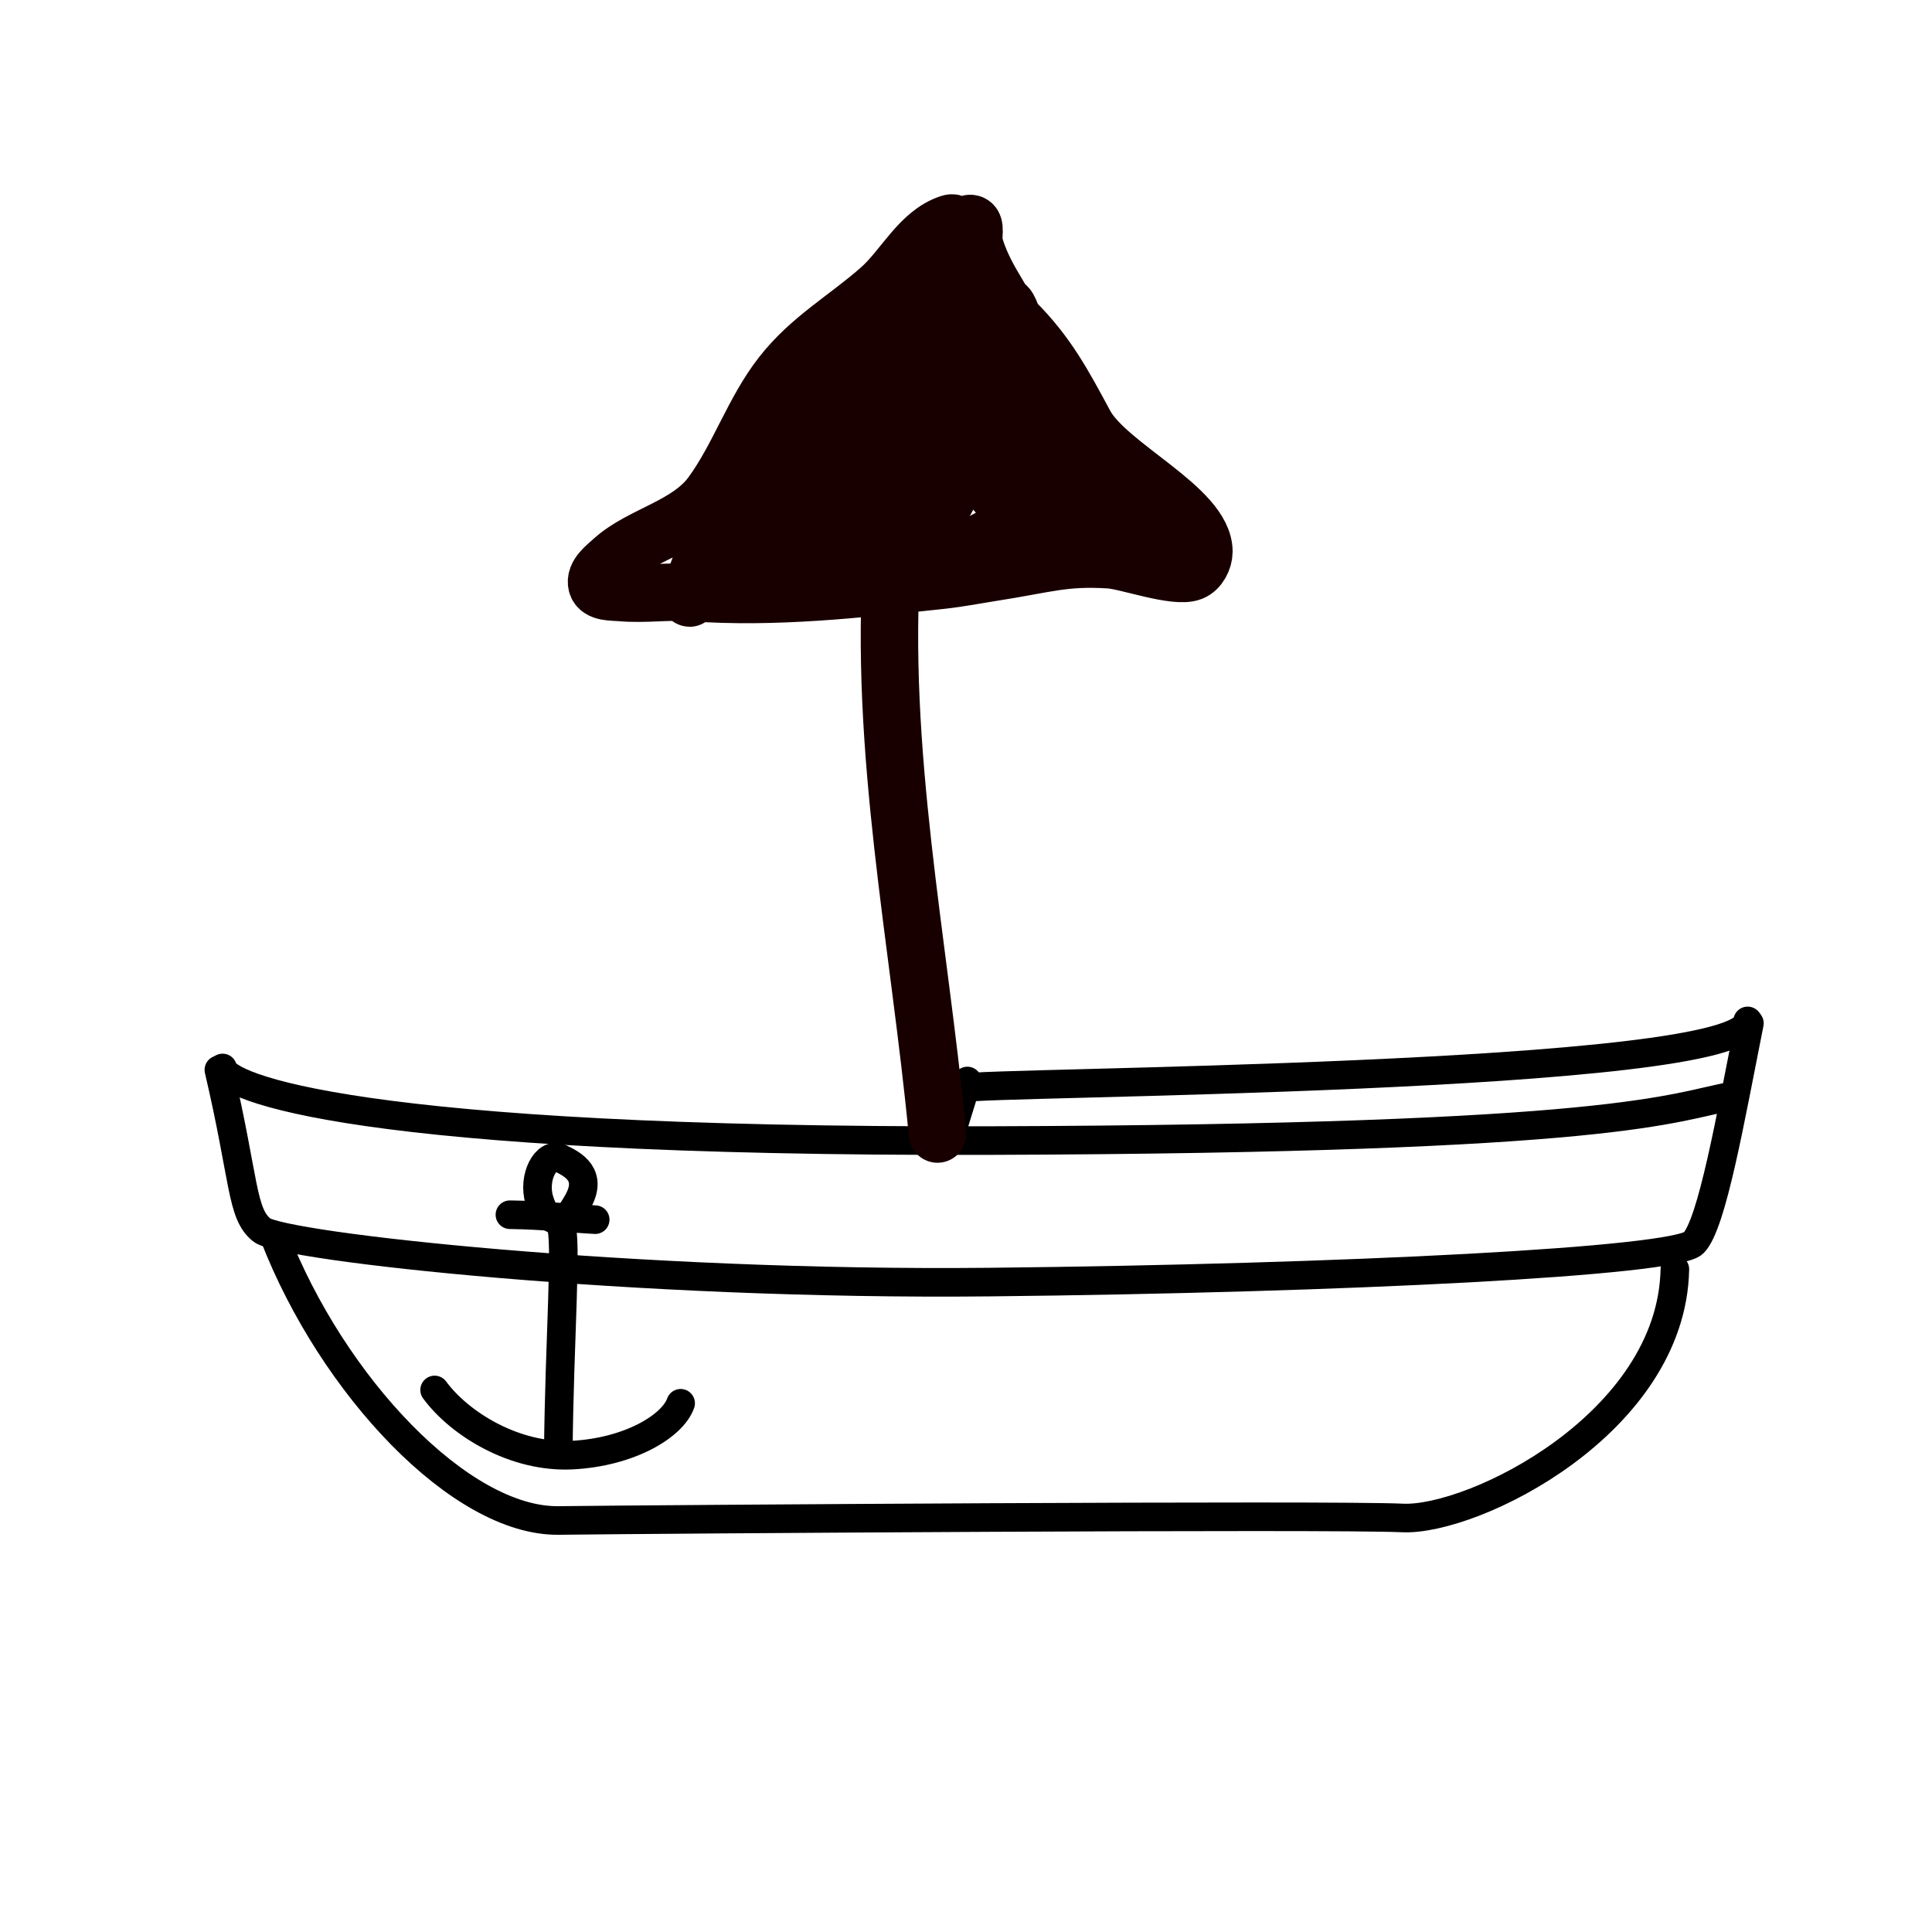
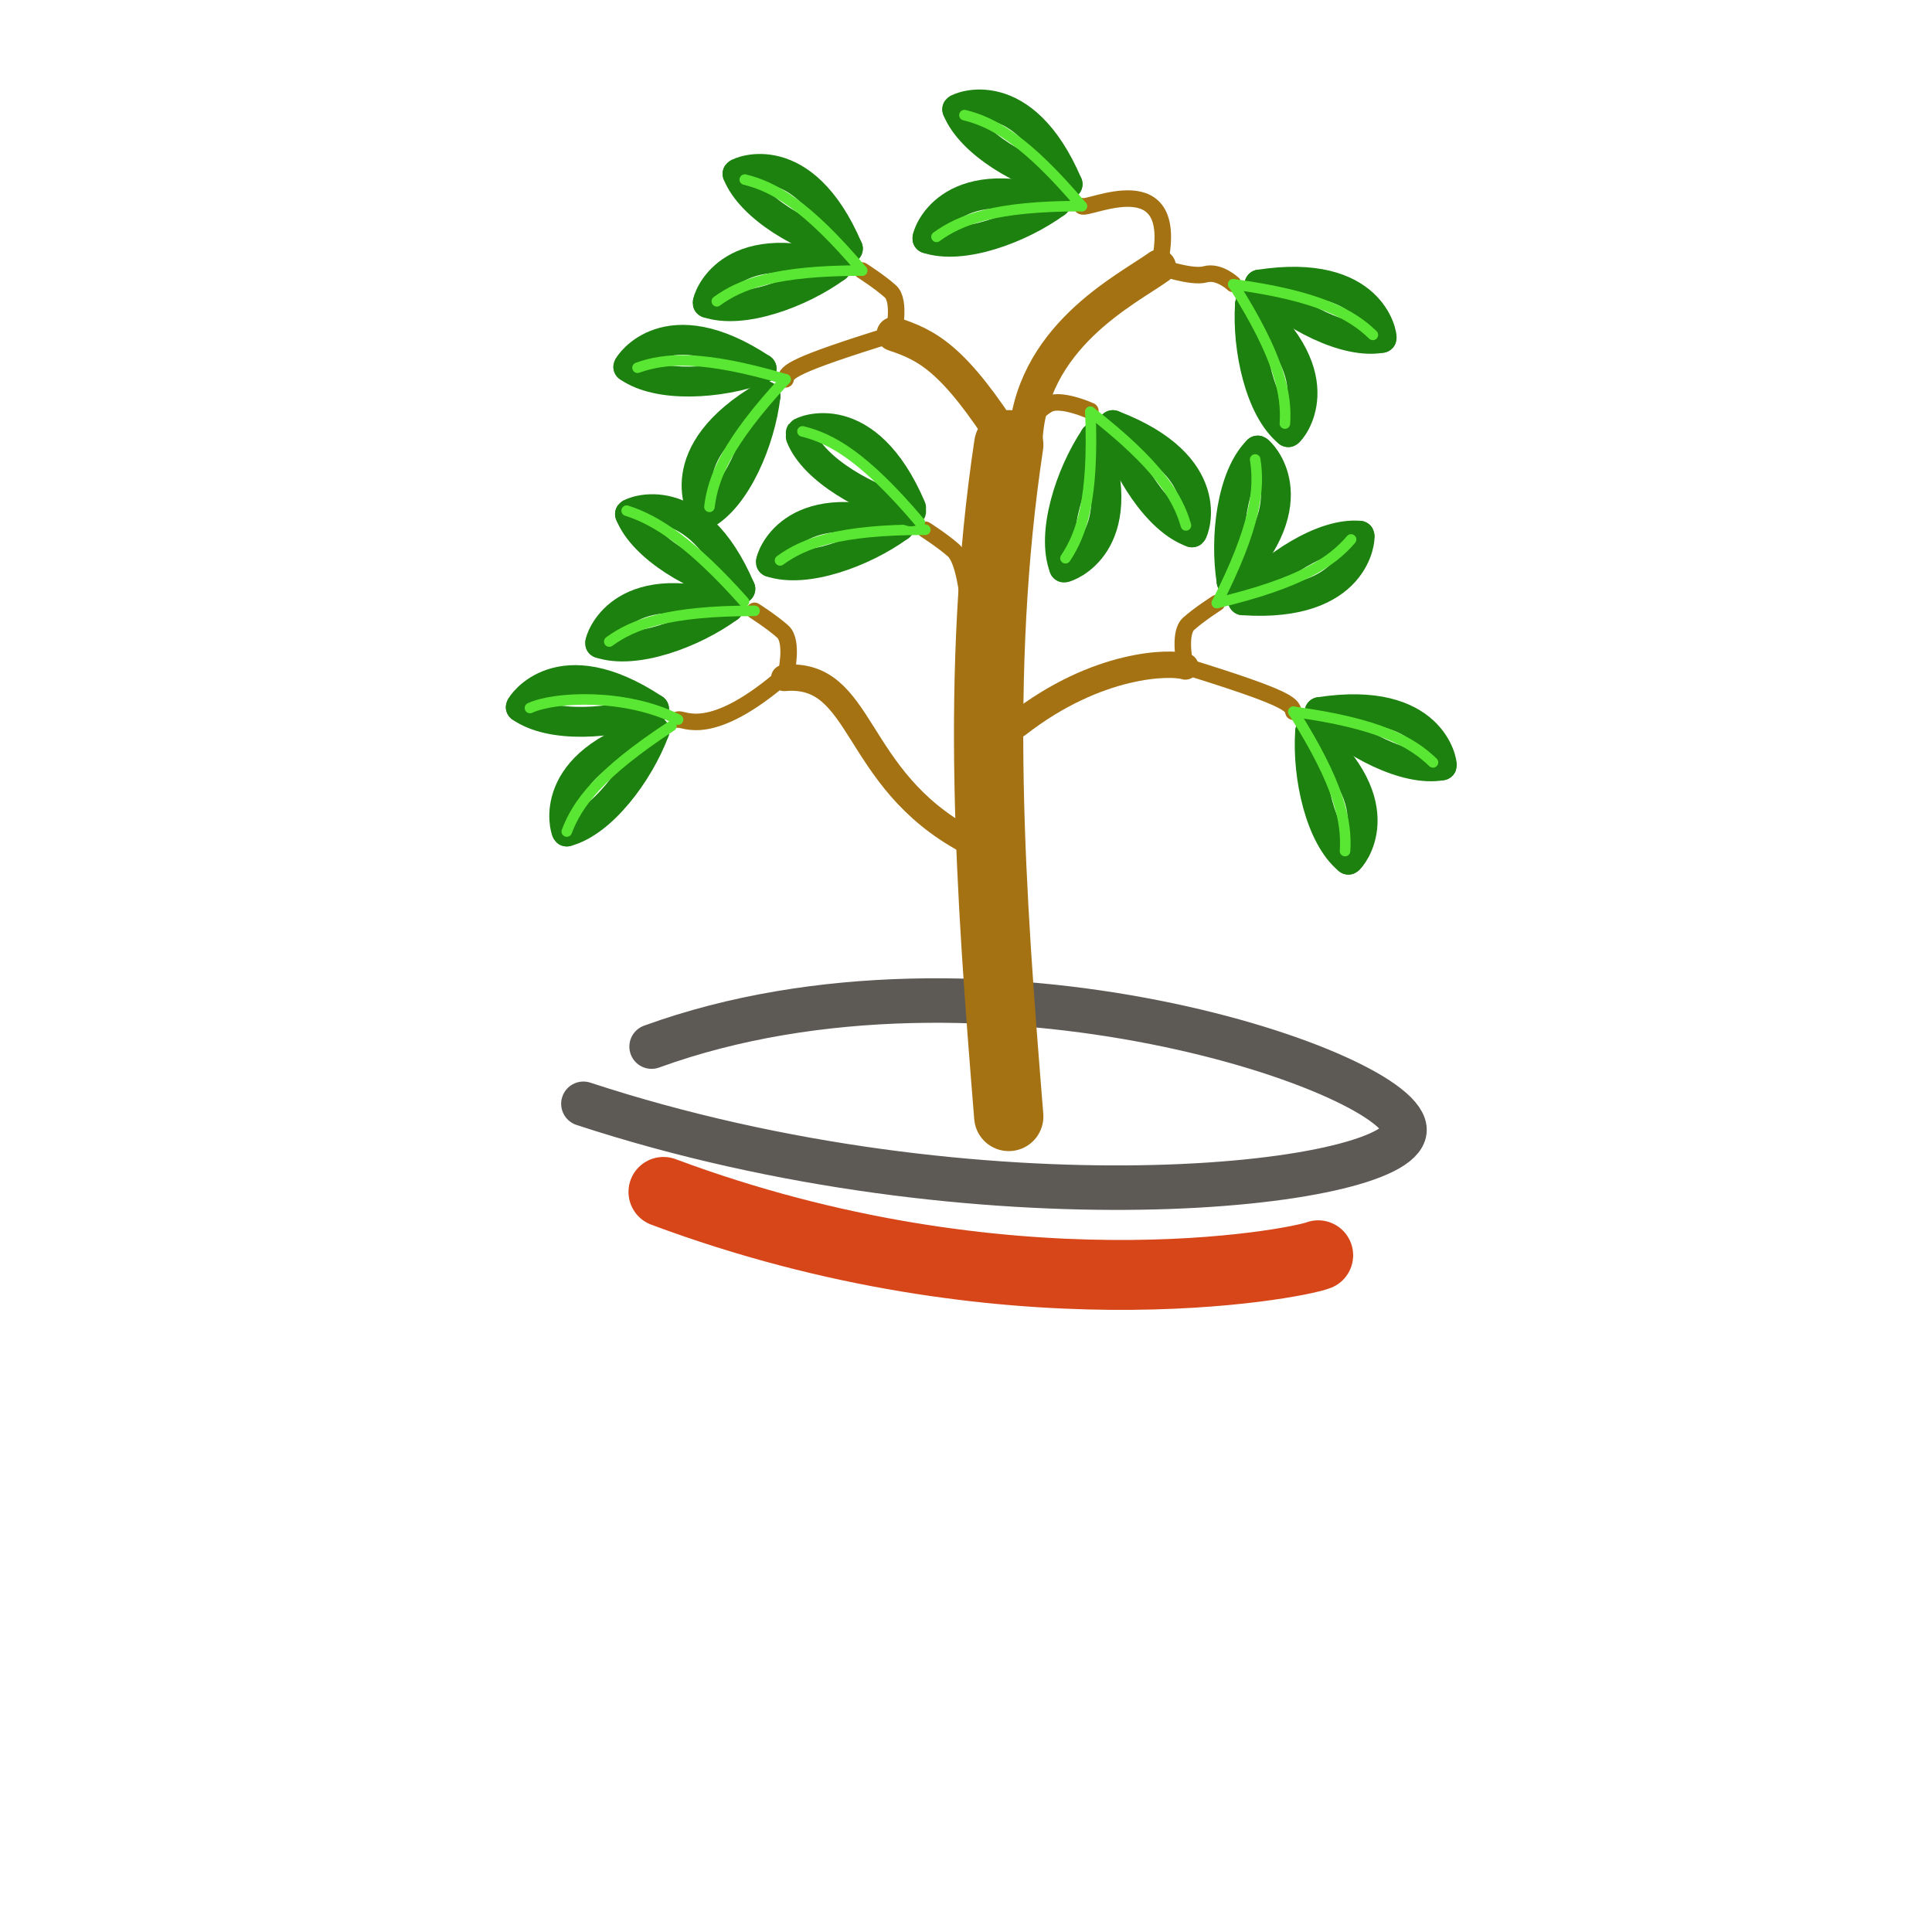
<svg xmlns="http://www.w3.org/2000/svg" version="1.1" width="471" height="471">
-   <g fill="none" fill-rule="nonzero" stroke="none" stroke-width="none" stroke-linecap="round" stroke-linejoin="round" stroke-miterlimit="none" stroke-dasharray="" stroke-dashoffset="0" font-family="none" font-weight="none" font-size="none" text-anchor="none" style="mix-blend-mode: normal">
-     <path d="M54.266,260.358c0.454,4.539 31.775,18.157 186.563,17.703c154.788,-0.454 166.59,-8.171 181.57,-10.894" data-paper-data="{&quot;fixed&quot;:true}" id="path933-8-2 1" stroke="#000000" stroke-width="6.97" stroke-miterlimit="4" />
-     <path d="M231.751,276.699c3.631,-11.802 4.085,-13.164 4.085,-13.164" data-paper-data="{&quot;fixed&quot;:true}" id="path935-7-9 1" stroke="#000000" stroke-width="6.97" stroke-miterlimit="4" />
-     <path d="M231.245,277.538c1.186,-6.53 2.55,-10.857 4.097,-12.313c1.548,-1.455 190.002,-1.909 190.718,-16.339" data-paper-data="{&quot;fixed&quot;:true}" id="path176-2-1 1" stroke="#000000" stroke-width="6.97" stroke-miterlimit="4" />
-     <path d="M66.851,301.329c14.158,36.481 45.443,69.64 69.318,69.347c23.875,-0.293 188.499,-1.428 205.731,-0.613c17.231,0.815 65.681,-22.995 66.414,-60.637" data-paper-data="{&quot;fixed&quot;:true}" id="path325-0-9 1" stroke="#000000" stroke-width="6.97" stroke-miterlimit="4" />
-     <path d="M105.955,338.856c6.112,8.299 19.54,16.586 33.486,15.884c13.946,-0.702 24.496,-7.022 26.49,-12.637" data-paper-data="{&quot;fixed&quot;:true}" id="path545-3-4 1" stroke="#000000" stroke-width="6.97" stroke-miterlimit="4" />
-     <path d="M136.111,353.941c0.224,-26.74 2.252,-52.779 0.542,-55.306c-1.71,-2.527 -3.481,-0.494 -5.169,-6.058c-1.689,-5.564 1.671,-11.814 5.013,-10.245c3.342,1.569 8.008,4.139 4.399,10.608c-3.609,6.469 -3.826,3.317 -3.535,4.771" data-paper-data="{&quot;fixed&quot;:true}" id="path547-7-7 1" stroke="#000000" stroke-width="6.97" stroke-miterlimit="4" />
-     <path d="M124.312,296.135c8.513,0.126 14.008,0.845 20.789,1.204" data-paper-data="{&quot;fixed&quot;:true}" id="path549-5-8 1" stroke="#000000" stroke-width="6.97" stroke-miterlimit="4" />
-     <path d="M53.359,260.811c6.355,27.235 5.447,34.952 10.44,39.037c4.993,4.085 90.785,13.618 177.485,12.71c86.7,-0.908 167.044,-4.993 171.584,-9.532c4.539,-4.54 9.078,-30.867 13.618,-53.563" data-paper-data="{&quot;fixed&quot;:true}" id="path939-9-3 1" stroke="#000000" stroke-width="6.97" stroke-miterlimit="4" />
-     <path d="M228.55,276.467c-4.477,-46.904 -14.355,-93.634 -11.05,-141c1.27,-18.204 5.945,-36.009 9,-54c0.908,-5.35 2.012,-10.664 3,-16c0.679,-3.664 5.536,-12.179 2,-11c-7.382,2.461 -11.158,10.859 -17,16c-8.284,7.29 -17.078,12.1 -24,21c-6.879,8.845 -10.389,19.953 -17,29c-5.776,7.904 -17.184,9.866 -24,16c-1.787,1.608 -4.583,3.668 -4,6c0.511,2.045 3.9,1.817 6,2c5.645,0.491 11.348,-0.404 17,0c20.458,1.461 40.306,-0.783 61,-3c4.359,-0.467 8.668,-1.323 13,-2c12.717,-1.987 16.914,-3.693 28,-3c4.298,0.269 16.072,4.571 20,3c1.805,-0.722 3,-3.056 3,-5c0,-10.626 -23.509,-20.803 -29,-31c-5.233,-9.719 -9.179,-17.179 -17,-25c-1.179,-1.179 -1.453,-4.619 -3,-4c-1.957,0.783 -1.838,3.898 -2,6c-0.818,10.635 0,21.333 0,32c0,2.333 -0.867,4.834 0,7c0.619,1.547 3,1.667 4,3c1.077,1.436 2.352,6.76 2,5c-2.38,-11.898 -6.986,-23.247 -10,-35c-1.185,-4.623 -1.629,-9.429 -3,-14c-0.643,-2.142 -1.302,-7.455 -3,-6c-5.687,4.874 -4,23.197 -4,28c0,4.333 -0.24,8.673 0,13c0.094,1.697 0.789,6.687 1,5c0.852,-6.812 -0.697,-21.626 -1,-28c-0.064,-1.343 -2.337,-16 -2,-16c6.159,0 10.558,6.464 13,11c1.204,2.235 1.784,4.771 3,7c0.798,1.463 4.179,5.179 3,4c-4.59,-4.59 -10.053,-11.671 -12,-18c-0.693,-2.253 -0.613,-4.675 -1,-7c-0.279,-1.677 -2.677,-5.279 -1,-5c4.368,0.728 14.153,15.645 15,17c2.608,4.174 4.505,8.758 7,13c0.845,1.437 3.857,5.429 3,4c-6.234,-10.39 -16.83,-23.065 -19,-35c-1.023,-5.629 -1.862,-11 -1,-11c1.7,0 0.553,3.36 1,5c1.06,3.886 2.928,7.546 5,11c7.258,12.097 11.335,22.781 16,36c1.488,4.217 8.481,8.279 6,12c-1.333,2 -4.213,-2.392 -6,-4c-4.77,-4.293 -7.112,-11.335 -9,-17c-0.641,-1.924 -2.217,-7.622 -1,-6c0.982,1.309 7.628,20.008 8,21c1.205,3.213 2.941,6.255 5,9c1,1.333 4.067,2.72 3,4c-3.409,4.091 -16.9,2.45 -22,5c-1.907,0.953 -23.405,12.957 -25,12c-2.926,-1.756 6.69,-14.402 9,-17c1.418,-1.595 5.685,-3.69 4,-5c-5.231,-4.069 -15.32,-2.028 -21,0c-2.106,0.752 -4.168,1.718 -6,3c-1.545,1.081 -5.333,5.333 -4,4c3.667,-3.667 7.531,-7.146 11,-11c1.742,-1.935 7.329,-4.836 5,-6c-4.676,-2.338 -25.215,16.03 -28,19c-2.102,2.242 -3.827,9.173 -6,7c-5.24,-5.24 9,-10.924 9,-14c0,-1.667 -3.434,-0.57 -5,0c-4.893,1.779 -7.06,11.647 -12,10c-2.408,-0.803 1.865,-4.729 3,-7c1.202,-2.404 2.576,-4.721 4,-7c2.188,-3.5 9.794,-15 11,-15c2.404,0 -2.603,4.044 -4,6c-1.937,2.712 -4.118,5.249 -6,8c-3.455,5.05 -6.727,10.318 -9,16c-0.667,1.667 -1.432,3.297 -2,5c-0.767,2.302 -3.516,8.895 -2,7c2.794,-3.492 3.675,-8.18 6,-12c5.006,-8.224 12.724,-16.085 18,-24c4.979,-7.468 9.664,-15.141 14,-23c1.018,-1.846 1.26,-7.974 2,-6c4.268,11.38 -0.267,19.891 -7,29c-2.386,3.228 -6.357,4.979 -9,8c-2.071,2.367 -8.145,8 -5,8c3.333,0 3.935,-5.384 6,-8c5.787,-7.33 11.63,-14.746 16,-23c0.84,-1.586 0.851,-6.379 2,-5c7.938,9.526 -1.581,29.597 -5,39c-1.019,2.802 -2.93,5.217 -4,8c-0.61,1.586 -1.537,6.612 -1,5c5.046,-15.139 9.479,-30.033 11,-46c0.284,-2.986 0,-9 0,-9c0,0 -0.514,13.219 -1,15c-0.472,1.732 -2,6.795 -2,5c0,-3.727 1.232,-7.353 2,-11c0.566,-2.69 4.695,-8.539 2,-8c-1.589,0.318 -13.571,16.143 -15,19c-0.943,1.886 -1.623,3.926 -2,6c-0.298,1.64 -1.29,6.055 0,5c7.146,-5.847 14.839,-17.636 17,-27c0.618,-2.678 1.245,-5.357 2,-8c0.579,-2.027 2,-8.108 2,-6c0,18.426 -9.141,33.813 -18,49c-0.89,1.525 -8.713,11.859 -7,14c1.586,1.982 4.729,-1.865 7,-3c7.416,-3.708 12.64,-11.655 20,-15c1.846,-0.839 4.566,0.434 6,-1c1.179,-1.179 -3.453,-0.619 -5,0c-1.982,0.793 -3.36,2.634 -5,4c-2.361,1.967 -4.667,4 -7,6" data-paper-data="{&quot;fixed&quot;:true}" stroke="#190000" stroke-width="14" stroke-miterlimit="10" />
-     <path d="M276.5,128.467c0.017,0 0.033,0 0.05,0" data-paper-data="{&quot;fixed&quot;:true}" stroke="#190000" stroke-width="14" stroke-miterlimit="10" />
-     <path d="M276.55,128.467c-1.35,-1.333 -2.777,-2.593 -4.05,-4c-14.247,-15.743 6.908,5.931 11,9" data-paper-data="{&quot;fixed&quot;:true}" stroke="#190000" stroke-width="14" stroke-miterlimit="10" />
+   <g fill="none" fill-rule="nonzero" stroke="none" stroke-width="none" stroke-linecap="round" stroke-linejoin="round" stroke-miterlimit="4" stroke-dasharray="" stroke-dashoffset="0" font-family="none" font-weight="none" font-size="none" text-anchor="none" style="mix-blend-mode: normal">
+     <path d="M142.226,269.092c96.91,31.793 198.724,20.394 200.165,6.641c1.457,-13.753 -102.387,-50.063 -183.539,-20.583" data-paper-data="{&quot;fixed&quot;:true}" id="path27410-0-4 1" stroke="#5d5955" stroke-width="10.845" />
+     <path d="M245.923,272.181c-4.364,-53.934 -8.419,-107.916 0,-163.762" data-paper-data="{&quot;fixed&quot;:true}" id="path31436-4 1" stroke="#a57213" stroke-width="16.889" />
+     <path d="M248.071,176.611c19.517,-15.213 37.417,-15.26 40.906,-14.13" data-paper-data="{&quot;fixed&quot;:true}" id="path32263-7 1" stroke="#a57213" stroke-width="6.43" />
+     <path d="M235.796,204.927c-28.23,-15.166 -25.095,-41.354 -44.613,-39.658" data-paper-data="{&quot;fixed&quot;:true}" id="path32265-6 1" stroke="#a57213" stroke-width="6.43" />
+     <path d="M249.967,108.222c0.771,-26.046 24.806,-37.633 32.573,-43.238" data-paper-data="{&quot;fixed&quot;:true}" id="path32267-3 1" stroke="#a57213" stroke-width="8.316" />
+     <path d="M245.923,108.419c-13.477,-21.289 -19.945,-24.256 -28.072,-26.988" data-paper-data="{&quot;fixed&quot;:true}" id="path32426-1 1" stroke="#a57213" stroke-width="8.316" />
+     <path d="M217.85,81.408c0,0 1.843,-7.96 -0.771,-10.362c-2.615,-2.355 -6.914,-5.087 -6.914,-5.087" data-paper-data="{&quot;fixed&quot;:true}" id="path32428-7 1" stroke="#a57213" stroke-width="4.029" />
+     <path d="M217.85,81.408c-25.158,7.771 -25.985,9.279 -26.337,11.069" data-paper-data="{&quot;fixed&quot;:true}" id="path32430-5 1" stroke="#a57213" stroke-width="4.029" />
+     <path d="M288.98,162.457c0,0 -1.843,-7.96 0.77,-10.362c2.615,-2.355 6.914,-5.087 6.914,-5.087" data-paper-data="{&quot;fixed&quot;:true}" id="path32428-3-9 1" stroke="#a57213" stroke-width="4.029" />
+     <path d="M288.98,162.457c25.158,7.771 25.985,9.279 26.336,11.069" data-paper-data="{&quot;fixed&quot;:true}" id="path32430-8-6 1" stroke="#a57213" stroke-width="4.029" />
+     <path d="M282.538,64.993c0,0 7.904,2.826 11.295,1.884c3.386,-0.942 6.824,2.355 6.824,2.355" data-paper-data="{&quot;fixed&quot;:true}" id="path32428-9-2 1" stroke="#a57213" stroke-width="4.029" />
+     <path d="M245.923,108.419c0,0 6.914,-9.09 10.305,-10.127c3.386,-0.942 9.593,1.884 9.593,1.884" data-paper-data="{&quot;fixed&quot;:true}" id="path32428-9-8-1 1" stroke="#a57213" stroke-width="4.029" />
+     <path d="M282.538,64.993c5.838,-25.669 -17.42,-13.565 -18.809,-14.742" data-paper-data="{&quot;fixed&quot;:true}" id="path32430-6-7 1" stroke="#a57213" stroke-width="4.029" />
+     <path d="M235.948,145.633c0,0 -0.857,-8.996 -3.429,-11.398c-2.615,-2.355 -6.914,-5.087 -6.914,-5.087" data-paper-data="{&quot;fixed&quot;:true}" id="path32428-5-8 1" stroke="#a57213" stroke-width="4.029" />
+     <path d="M191.63,164.365c0,0 1.843,-7.96 -0.771,-10.362c-2.615,-2.355 -6.914,-5.087 -6.914,-5.087" data-paper-data="{&quot;fixed&quot;:true}" id="path32428-5-4-5 1" stroke="#a57213" stroke-width="4.029" />
+     <path d="M191.63,164.365c-18.483,16.108 -24.866,10.645 -26.332,11.069" data-paper-data="{&quot;fixed&quot;:true}" id="path32430-0-7 1" stroke="#a57213" stroke-width="4.029" />
+     <path d="M159.553,178.217c-3.815,10.174 -12.8,22.231 -21.377,24.492" data-paper-data="{&quot;fixed&quot;:true}" id="path34239-4 1" stroke="#1d810f" stroke-width="7.287" />
+     <path d="M159.553,178.217c-26.671,7.724 -21.818,24.068 -21.377,24.492" data-paper-data="{&quot;fixed&quot;:true}" id="path34241-1 1" stroke="#1d810f" stroke-width="7.287" />
+     <path d="M163.677,177.002c-17.69,11.587 -22.976,19.028 -25.501,25.717" data-paper-data="{&quot;fixed&quot;:true}" id="path34237-8 1" stroke="#5ae733" stroke-width="2.572" />
+     <path d="M159.454,172.852c-10.237,3.768 -25.224,4.71 -32.493,-0.462" data-paper-data="{&quot;fixed&quot;:true}" id="path34239-5-9 1" stroke="#1d810f" stroke-width="7.287" />
+     <path d="M159.454,172.852c-23.151,-15.355 -32.45,-0.942 -32.493,-0.462" data-paper-data="{&quot;fixed&quot;:true}" id="path34241-6-7 1" stroke="#1d810f" stroke-width="7.287" />
+     <path d="M165.295,175.429c-12.737,-6.453 -30.115,-5.605 -36.091,-2.826" data-paper-data="{&quot;fixed&quot;:true}" id="path34237-1-5 1" stroke="#5ae733" stroke-width="2.572" />
+     <path d="M185.674,89.9c-10.237,3.768 -25.224,4.71 -32.493,-0.462" data-paper-data="{&quot;fixed&quot;:true}" id="path34239-5-3-8 1" stroke="#1d810f" stroke-width="7.287" />
+     <path d="M185.674,89.9c-23.151,-15.355 -32.45,-0.942 -32.493,-0.462" data-paper-data="{&quot;fixed&quot;:true}" id="path34241-6-0-3 1" stroke="#1d810f" stroke-width="7.287" />
+     <path d="M191.515,92.476c-20.283,-5.982 -29.375,-5.228 -36.091,-2.826" data-paper-data="{&quot;fixed&quot;:true}" id="path34237-1-4-1 1" stroke="#5ae733" stroke-width="2.572" />
+     <path d="M186.614,96.564c-1.269,10.786 -7.075,24.633 -14.854,28.919" data-paper-data="{&quot;fixed&quot;:true}" id="path34239-5-3-4-4 1" stroke="#1d810f" stroke-width="7.287" />
+     <path d="M186.614,96.564c-24.023,13.942 -15.389,28.59 -14.854,28.919" data-paper-data="{&quot;fixed&quot;:true}" id="path34241-6-0-7-3 1" stroke="#1d810f" stroke-width="7.287" />
+     <path d="M191.515,92.476c-14.38,15.496 -17.72,24.021 -18.563,31.086" data-paper-data="{&quot;fixed&quot;:true}" id="path34237-1-4-6-3 1" stroke="#5ae733" stroke-width="2.572" />
+     <path d="M177.621,148.097c-8.787,6.406 -22.899,11.54 -31.305,8.713" data-paper-data="{&quot;fixed&quot;:true}" id="path34239-1-3 1" stroke="#1d810f" stroke-width="7.287" />
+     <path d="M177.621,148.097c-26.538,-8.195 -31.437,8.101 -31.305,8.713" data-paper-data="{&quot;fixed&quot;:true}" id="path34241-5-8 1" stroke="#1d810f" stroke-width="7.287" />
+     <path d="M183.952,148.916c-21.15,-0.028 -29.654,3.297 -35.42,7.489" data-paper-data="{&quot;fixed&quot;:true}" id="path34237-9-6 1" stroke="#5ae733" stroke-width="2.572" />
+     <path d="M180.485,143.556c-10.564,-2.355 -23.61,-9.985 -26.895,-18.228" data-paper-data="{&quot;fixed&quot;:true}" id="path34239-5-4-4 1" stroke="#1d810f" stroke-width="7.287" />
+     <path d="M180.485,143.556c-10.926,-25.528 -26.52,-18.746 -26.895,-18.228" data-paper-data="{&quot;fixed&quot;:true}" id="path34241-6-8-8 1" stroke="#1d810f" stroke-width="7.287" />
+     <path d="M181.378,146.684c-12.753,-14.318 -21.394,-19.923 -28.608,-22.184" data-paper-data="{&quot;fixed&quot;:true}" id="path34237-1-1-8 1" stroke="#5ae733" stroke-width="2.572" />
+     <path d="M203.841,65.139c-8.787,6.406 -22.899,11.54 -31.305,8.713" data-paper-data="{&quot;fixed&quot;:true}" id="path34239-1-4-89 1" stroke="#1d810f" stroke-width="7.287" />
+     <path d="M203.841,65.139c-26.538,-8.195 -31.437,8.101 -31.305,8.713" data-paper-data="{&quot;fixed&quot;:true}" id="path34241-5-1-7 1" stroke="#1d810f" stroke-width="7.287" />
+     <path d="M210.172,65.964c-21.15,-0.028 -29.654,3.297 -35.42,7.489" data-paper-data="{&quot;fixed&quot;:true}" id="path34237-9-8-76 1" stroke="#5ae733" stroke-width="2.572" />
+     <path d="M206.705,60.604c-10.564,-2.355 -23.61,-9.985 -26.895,-18.228" data-paper-data="{&quot;fixed&quot;:true}" id="path34239-5-4-9-3 1" stroke="#1d810f" stroke-width="7.287" />
+     <path d="M206.705,60.604c-10.926,-25.528 -26.52,-18.746 -26.895,-18.228" data-paper-data="{&quot;fixed&quot;:true}" id="path34241-6-8-7-0 1" stroke="#1d810f" stroke-width="7.287" />
+     <path d="M210.172,65.964c-13.658,-16.155 -21.684,-20.488 -28.608,-22.184" data-paper-data="{&quot;fixed&quot;:true}" id="path34237-1-1-5-30 1" stroke="#5ae733" stroke-width="2.572" />
+     <path d="M257.399,49.427c-8.787,6.406 -22.899,11.54 -31.305,8.713" data-paper-data="{&quot;fixed&quot;:true}" id="path34239-1-4-2-9 1" stroke="#1d810f" stroke-width="7.287" />
+     <path d="M257.399,49.427c-26.538,-8.195 -31.437,8.101 -31.305,8.713" data-paper-data="{&quot;fixed&quot;:true}" id="path34241-5-1-1-2 1" stroke="#1d810f" stroke-width="7.287" />
+     <path d="M263.73,50.251c-21.15,-0.028 -29.654,3.297 -35.42,7.489" data-paper-data="{&quot;fixed&quot;:true}" id="path34237-9-8-0-5 1" stroke="#5ae733" stroke-width="2.572" />
+     <path d="M260.263,44.891c-10.564,-2.355 -23.61,-9.985 -26.895,-18.228" data-paper-data="{&quot;fixed&quot;:true}" id="path34239-5-4-9-1-0 1" stroke="#1d810f" stroke-width="7.287" />
+     <path d="M260.263,44.891c-10.926,-25.528 -26.52,-18.746 -26.895,-18.228" data-paper-data="{&quot;fixed&quot;:true}" id="path34241-6-8-7-1-5 1" stroke="#1d810f" stroke-width="7.287" />
+     <path d="M263.73,50.251c-13.658,-16.155 -21.684,-20.488 -28.608,-22.184" data-paper-data="{&quot;fixed&quot;:true}" id="path34237-1-1-5-0-9 1" stroke="#5ae733" stroke-width="2.572" />
+     <path d="M319.388,178.438c-0.719,10.833 2.467,25.528 9.34,31.133" data-paper-data="{&quot;fixed&quot;:true}" id="path34239-1-4-8-6 1" stroke="#1d810f" stroke-width="7.287" />
+     <path d="M319.388,178.438c21.083,18.086 9.923,30.898 9.34,31.133" data-paper-data="{&quot;fixed&quot;:true}" id="path34241-5-1-9-92 1" stroke="#1d810f" stroke-width="7.287" />
+     <path d="M315.314,173.521c11.314,17.851 13.051,26.847 12.59,33.959" data-paper-data="{&quot;fixed&quot;:true}" id="path34237-9-8-7-2 1" stroke="#5ae733" stroke-width="2.572" />
+     <path d="M321.697,173.592c7.808,7.583 21.062,14.601 29.78,13" data-paper-data="{&quot;fixed&quot;:true}" id="path34239-5-4-9-6-4 1" stroke="#1d810f" stroke-width="7.287" />
+     <path d="M321.697,173.592c27.421,-4.239 29.996,12.434 29.78,13" data-paper-data="{&quot;fixed&quot;:true}" id="path34241-6-8-7-4-7 1" stroke="#1d810f" stroke-width="7.287" />
+     <path d="M315.314,173.521c20.947,2.826 28.903,7.395 34.03,12.34" data-paper-data="{&quot;fixed&quot;:true}" id="path34237-1-1-5-3-7 1" stroke="#5ae733" stroke-width="2.572" />
+     <path d="M304.731,74.215c-0.719,10.833 2.467,25.528 9.34,31.133" data-paper-data="{&quot;fixed&quot;:true}" id="path34239-1-4-8-4-4 1" stroke="#1d810f" stroke-width="7.287" />
+     <path d="M304.731,74.215c21.083,18.086 9.923,30.945 9.34,31.133" data-paper-data="{&quot;fixed&quot;:true}" id="path34241-5-1-9-7-8 1" stroke="#1d810f" stroke-width="7.287" />
+     <path d="M300.657,69.303c11.314,17.851 13.051,26.847 12.59,33.959" data-paper-data="{&quot;fixed&quot;:true}" id="path34237-9-8-7-7-1 1" stroke="#5ae733" stroke-width="2.572" />
+     <path d="M307.04,69.374c7.808,7.583 21.062,14.601 29.78,13" data-paper-data="{&quot;fixed&quot;:true}" id="path34239-5-4-9-6-5-2 1" stroke="#1d810f" stroke-width="7.287" />
+     <path d="M307.04,69.374c27.421,-4.239 29.996,12.434 29.78,13" data-paper-data="{&quot;fixed&quot;:true}" id="path34241-6-8-7-4-4-8 1" stroke="#1d810f" stroke-width="7.287" />
+     <path d="M300.657,69.303c20.947,2.826 28.903,7.395 34.03,12.34" data-paper-data="{&quot;fixed&quot;:true}" id="path34237-1-1-5-3-8-9 1" stroke="#5ae733" stroke-width="2.572" />
+     <path d="M266.891,106.681c-6.045,9.043 -10.624,23.362 -7.473,31.651" data-paper-data="{&quot;fixed&quot;:true}" id="path34239-1-4-8-2-6 1" stroke="#1d810f" stroke-width="7.287" />
+     <path d="M266.891,106.681c9.222,26.188 -6.863,31.745 -7.473,31.651" data-paper-data="{&quot;fixed&quot;:true}" id="path34241-5-1-9-8-8 1" stroke="#1d810f" stroke-width="7.287" />
+     <path d="M265.819,100.389c0.864,21.148 -2.11,29.767 -6.066,35.702" data-paper-data="{&quot;fixed&quot;:true}" id="path34237-9-8-7-9-0 1" stroke="#5ae733" stroke-width="2.572" />
+     <path d="M271.312,103.639c2.981,10.456 10.928,23.22 19.288,26.14" data-paper-data="{&quot;fixed&quot;:true}" id="path34239-5-4-9-6-3-2 1" stroke="#1d810f" stroke-width="7.287" />
+     <path d="M271.312,103.639c25.943,9.891 19.766,25.764 19.288,26.14" data-paper-data="{&quot;fixed&quot;:true}" id="path34241-6-8-7-4-6-1 1" stroke="#1d810f" stroke-width="7.287" />
+     <path d="M265.819,100.389c16.677,13 21.333,20.865 23.297,27.695" data-paper-data="{&quot;fixed&quot;:true}" id="path34237-1-1-5-3-80-0 1" stroke="#5ae733" stroke-width="2.572" />
+     <path d="M300.252,141.733c-1.715,-10.739 0.055,-25.622 6.37,-31.887" data-paper-data="{&quot;fixed&quot;:true}" id="path34239-1-4-8-5-5 1" stroke="#1d810f" stroke-width="7.287" />
+     <path d="M300.252,141.733c19.289,-19.97 6.97,-31.698 6.37,-31.887" data-paper-data="{&quot;fixed&quot;:true}" id="path34241-5-1-9-9-1 1" stroke="#1d810f" stroke-width="7.287" />
+     <path d="M296.658,147.009c9.585,-18.84 10.472,-27.93 9.34,-34.995" data-paper-data="{&quot;fixed&quot;:true}" id="path34237-9-8-7-4-1 1" stroke="#5ae733" stroke-width="2.572" />
+     <path d="M303.006,146.34c7.06,-8.29 19.594,-16.532 28.424,-15.731" data-paper-data="{&quot;fixed&quot;:true}" id="path34239-5-4-9-6-6-0 1" stroke="#1d810f" stroke-width="7.287" />
+     <path d="M303.006,146.34c27.712,1.884 28.694,-15.213 28.424,-15.731" data-paper-data="{&quot;fixed&quot;:true}" id="path34241-6-8-7-4-9-8 1" stroke="#1d810f" stroke-width="7.287" />
+     <path d="M296.658,147.009c20.58,-4.898 28.081,-10.079 32.719,-15.496" data-paper-data="{&quot;fixed&quot;:true}" id="path34237-1-1-5-3-2-5 1" stroke="#5ae733" stroke-width="2.572" />
+     <path d="M219.252,128.319c-8.787,6.406 -22.899,11.54 -31.305,8.713" data-paper-data="{&quot;fixed&quot;:true}" id="path34239-1-4-8-0-0 1" stroke="#1d810f" stroke-width="7.287" />
+     <path d="M219.252,128.319c-26.538,-8.195 -31.437,8.101 -31.305,8.713" data-paper-data="{&quot;fixed&quot;:true}" id="path34241-5-1-9-3-6 1" stroke="#1d810f" stroke-width="7.287" />
+     <path d="M225.583,129.139c-21.15,-0.028 -29.654,3.297 -35.42,7.489" data-paper-data="{&quot;fixed&quot;:true}" id="path34237-9-8-7-0-4 1" stroke="#5ae733" stroke-width="2.572" />
+     <path d="M222.115,124.674c-10.562,-2.826 -23.61,-9.985 -26.894,-18.228" data-paper-data="{&quot;fixed&quot;:true}" id="path34239-5-4-9-6-9-6 1" stroke="#1d810f" stroke-width="7.287" />
+     <path d="M222.115,123.779c-10.926,-25.528 -26.521,-18.746 -26.894,-18.228" data-paper-data="{&quot;fixed&quot;:true}" id="path34241-6-8-7-4-2-2 1" stroke="#1d810f" stroke-width="7.287" />
+     <path d="M224.243,127.354c-13.657,-16.155 -21.686,-20.488 -28.608,-22.184" data-paper-data="{&quot;fixed&quot;:true}" id="path34237-1-1-5-3-5-5 1" stroke="#5ae733" stroke-width="2.572" />
+     <path d="M161.74,290.574c83.431,31.133 153.829,17.663 159.622,15.449" data-paper-data="{&quot;fixed&quot;:true}" id="path37562-8 1" stroke="#d74619" stroke-width="17.041" />
  </g>
</svg>
